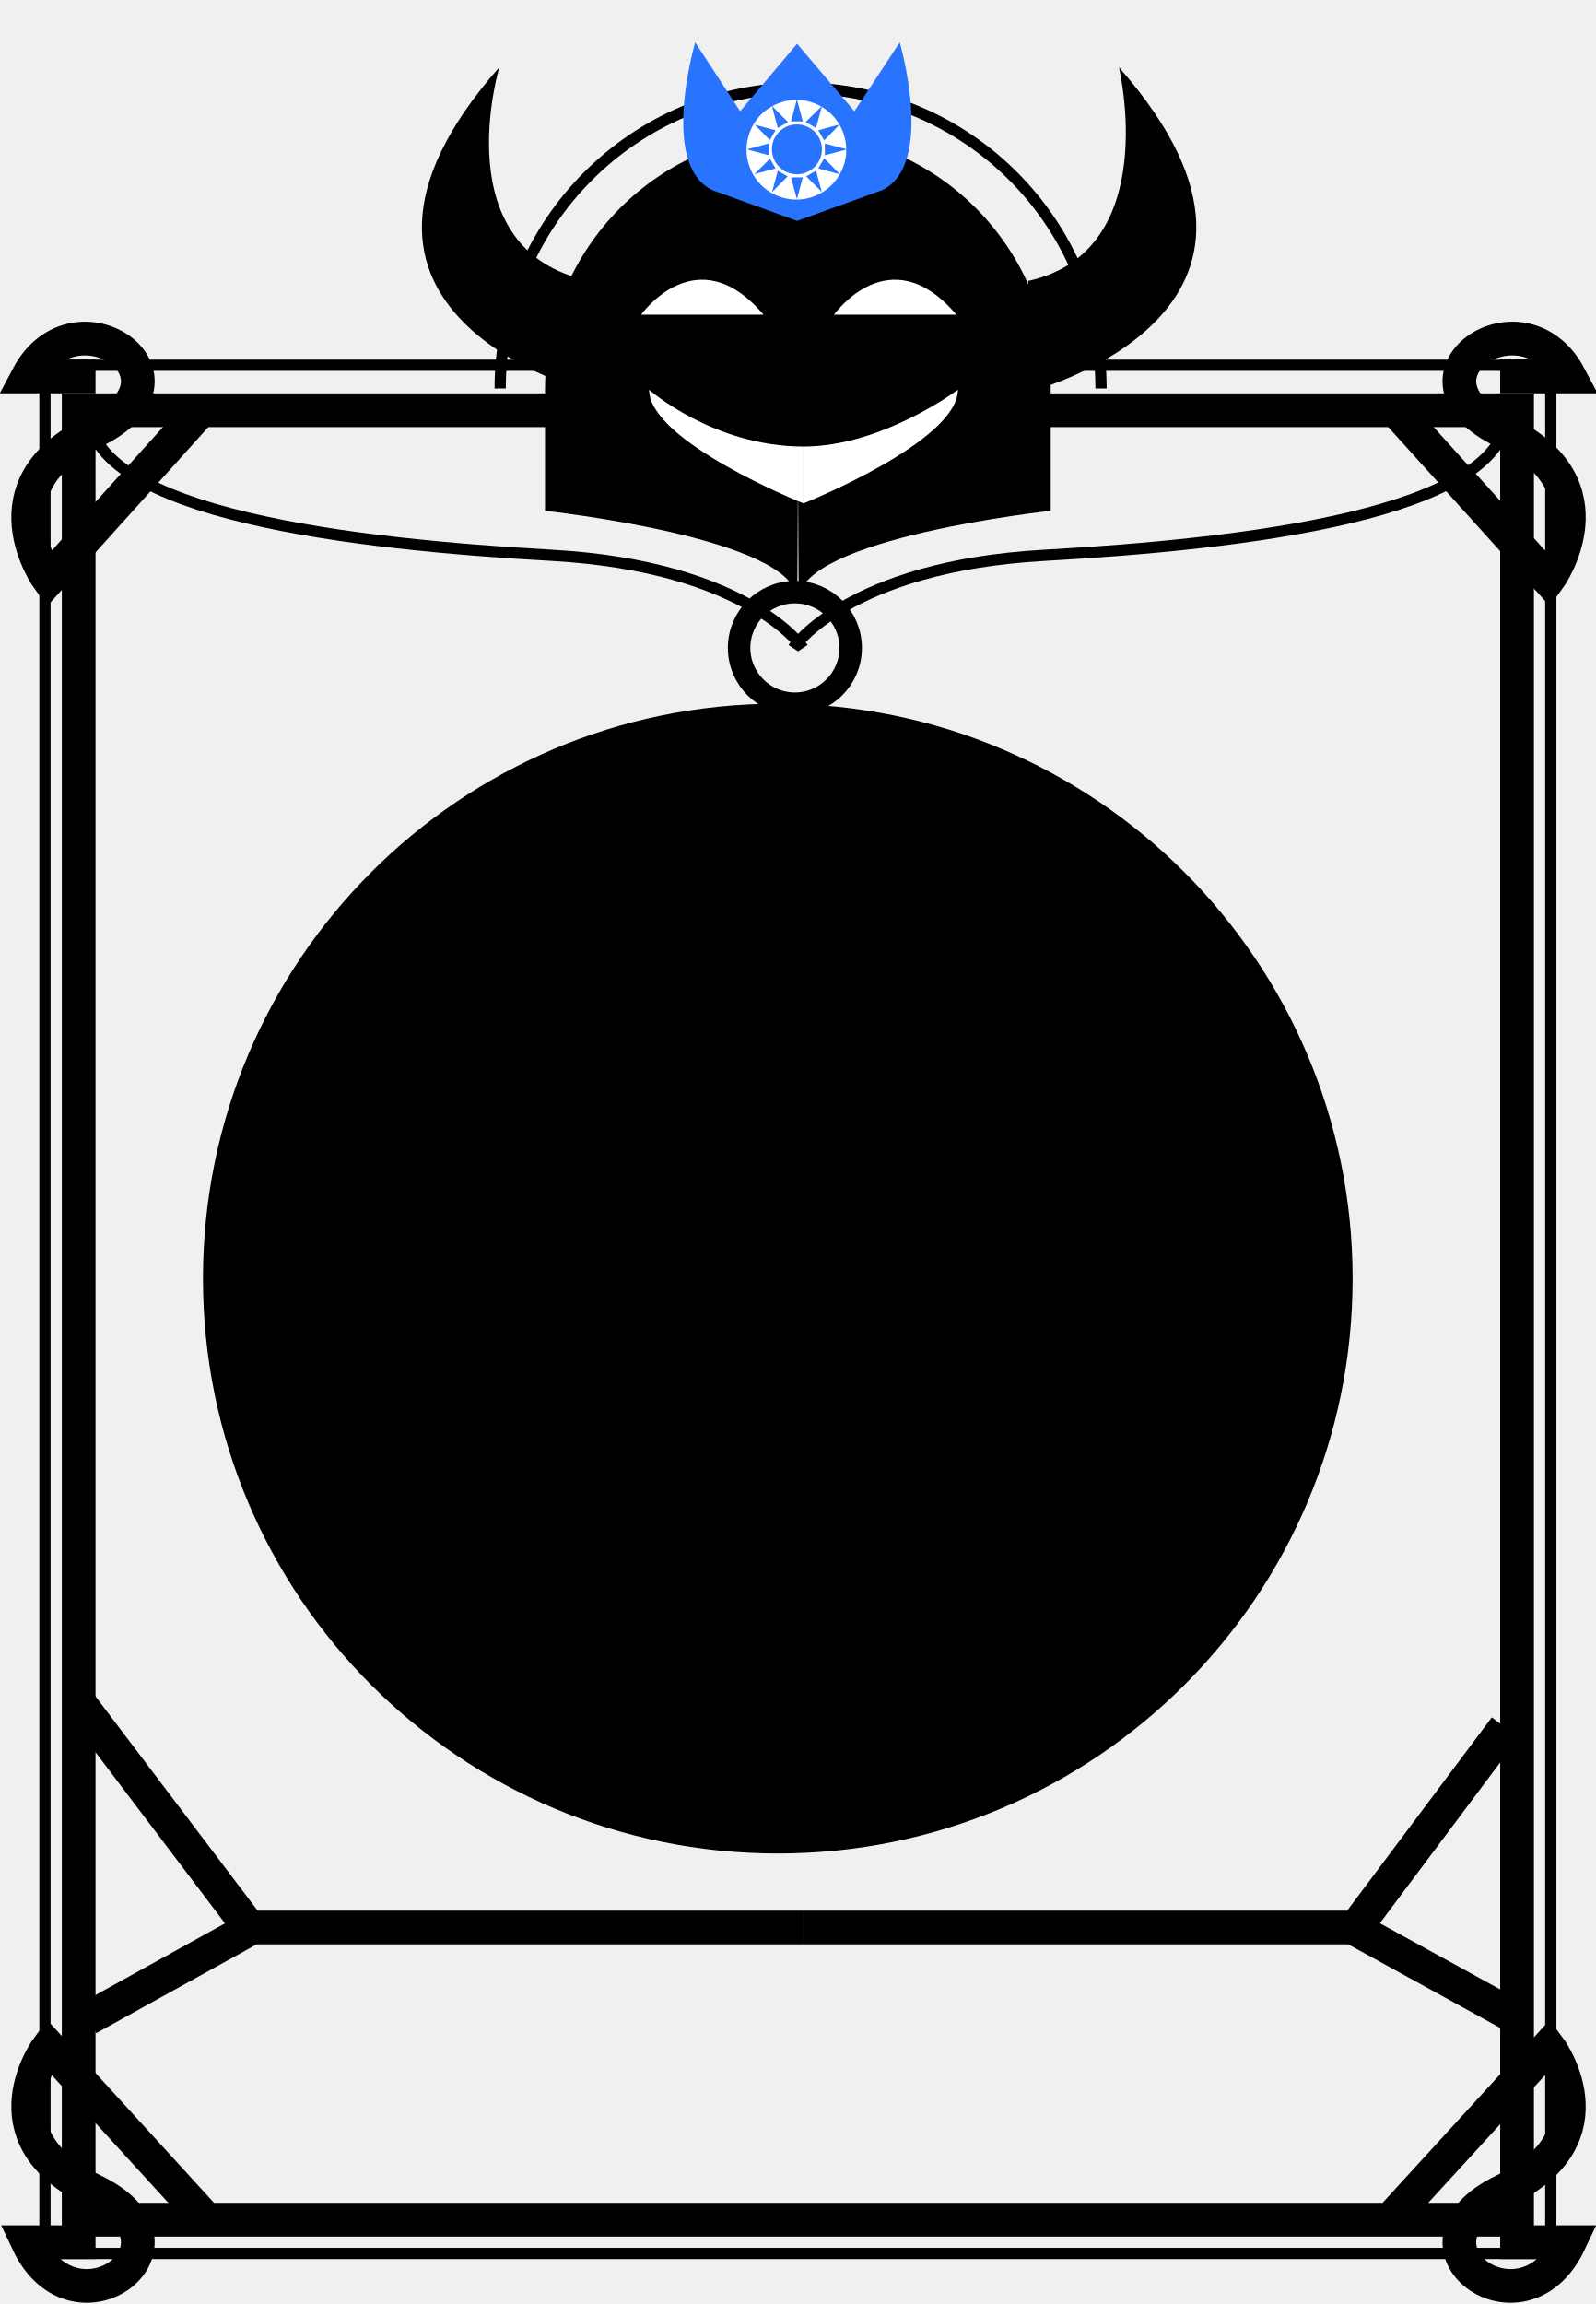
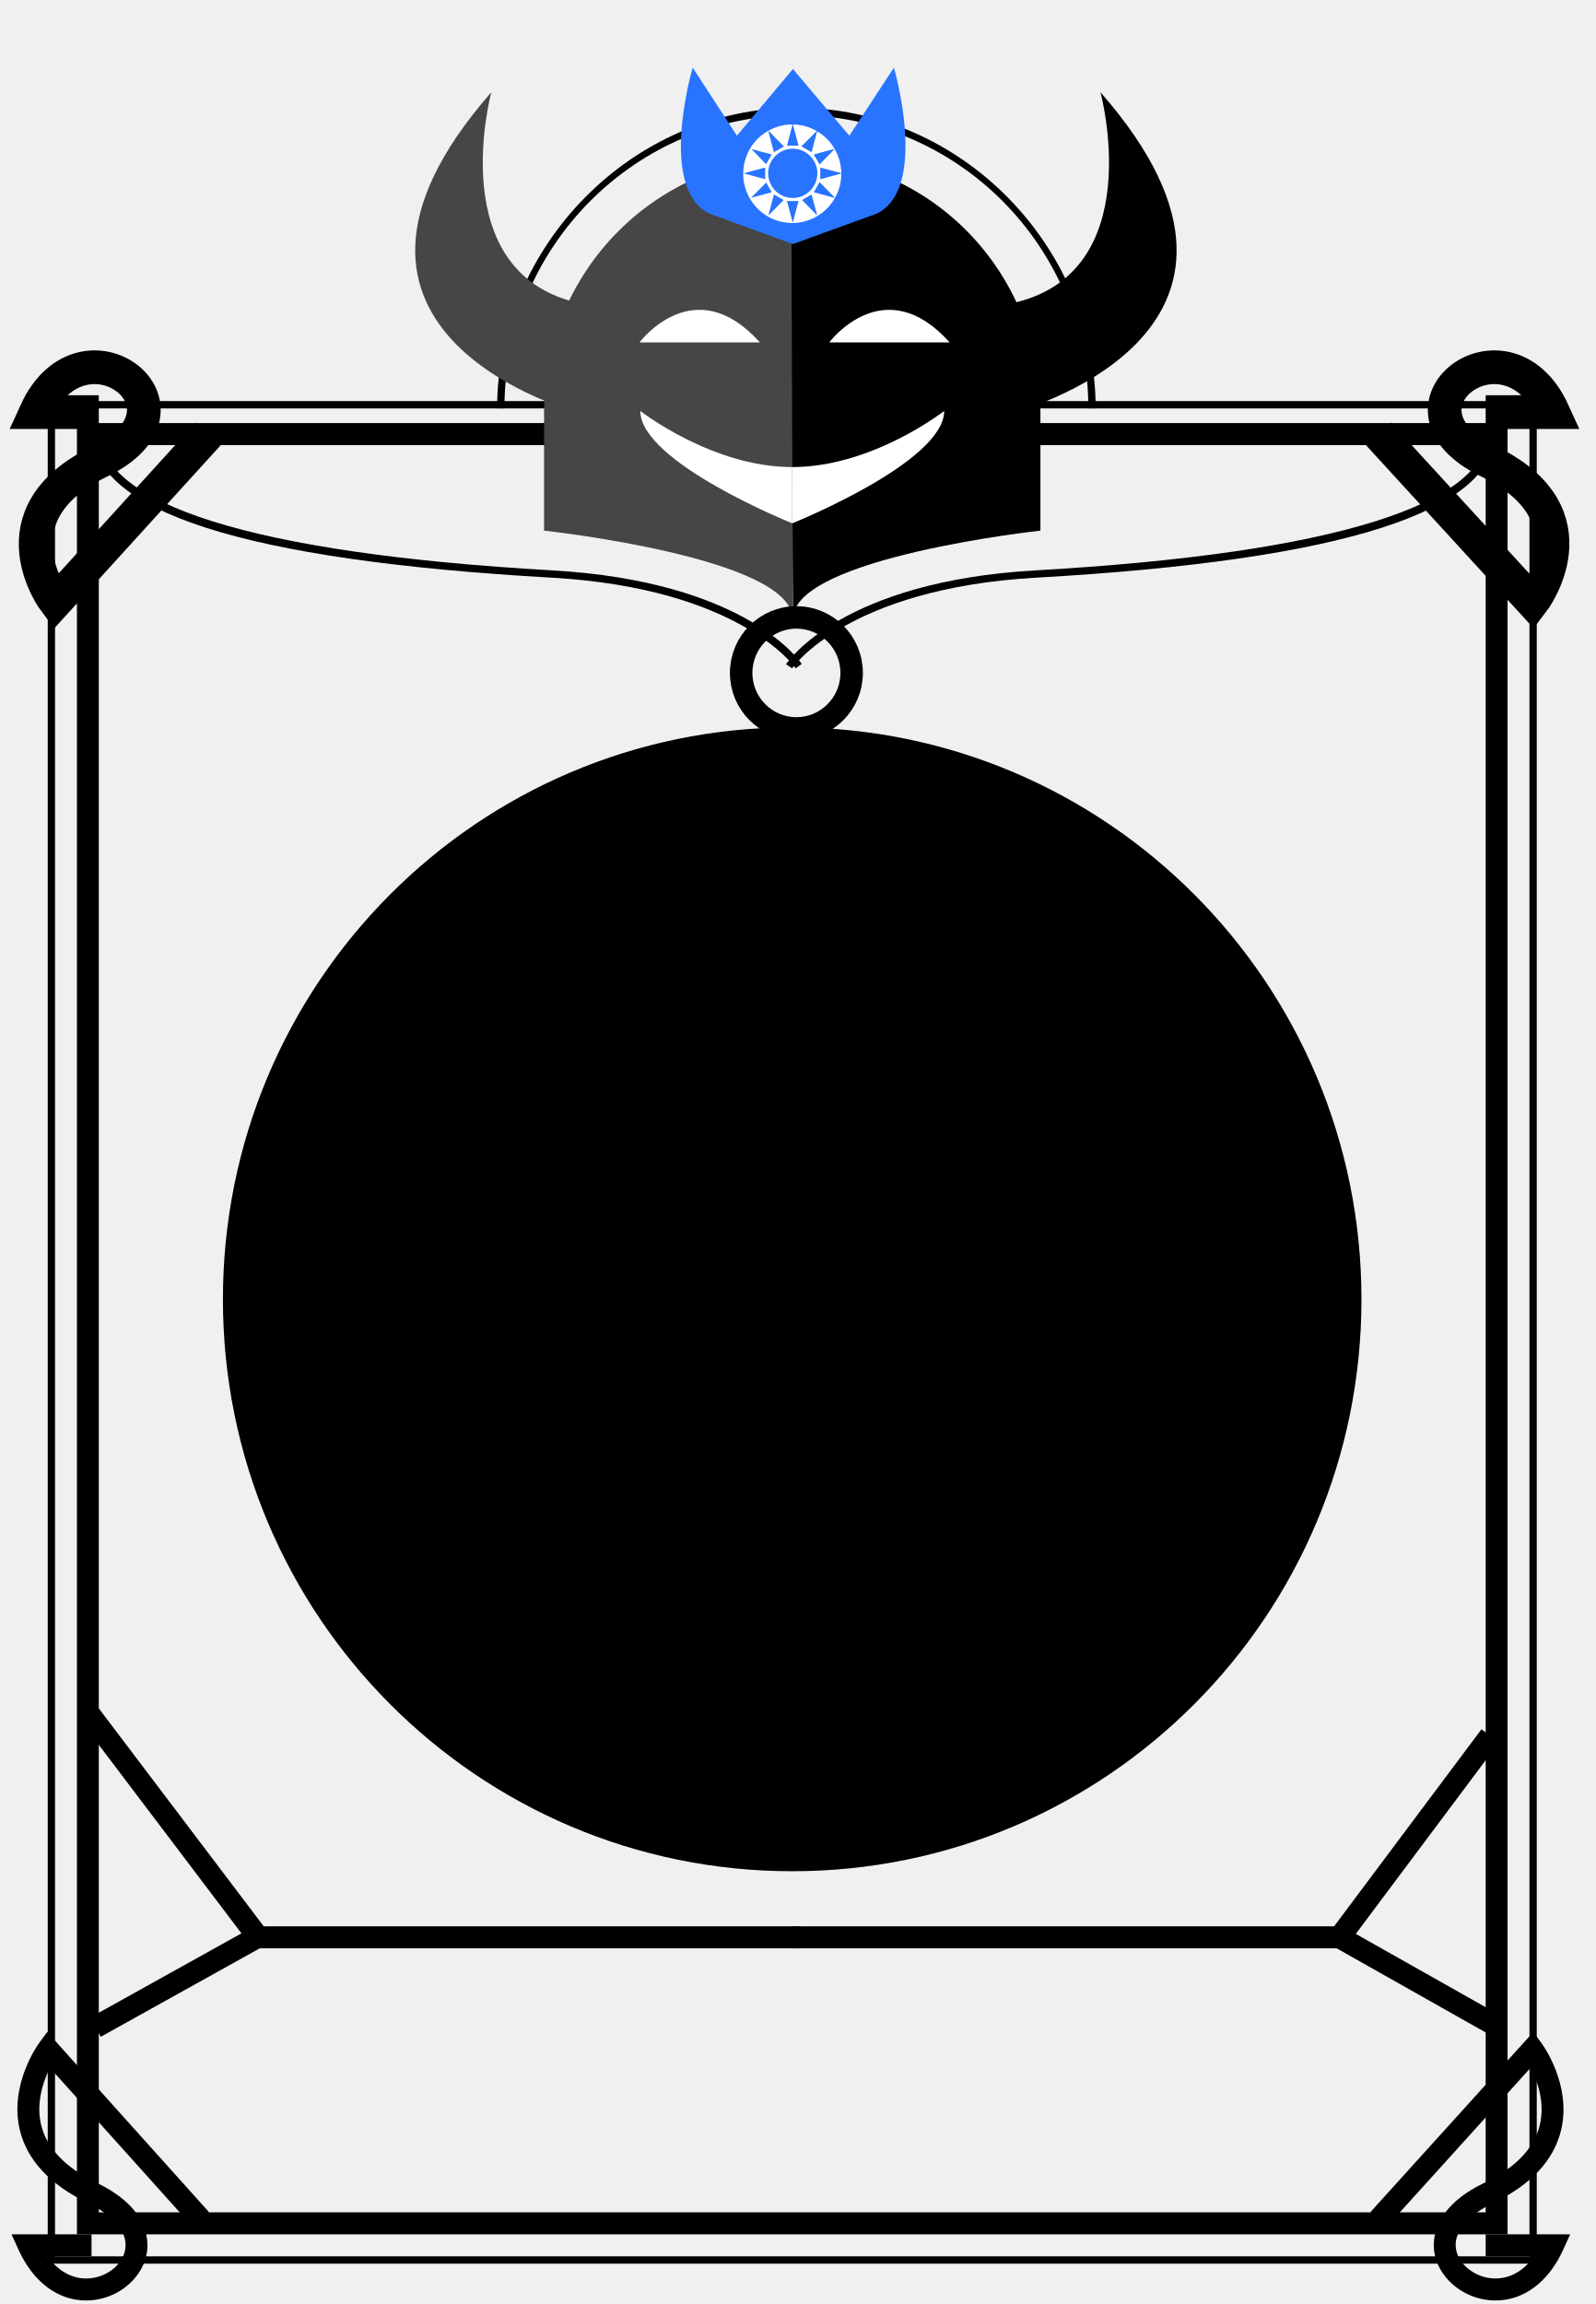
- <svg xmlns="http://www.w3.org/2000/svg" version="1.1" id="圖層_1" x="0px" y="0px" width="142px" height="205px" viewBox="0 0 142 205" enable-background="new 0 0 142 205" xml:space="preserve">
-   <g>
-     <circle fill="#000000" cx="69.214" cy="113.764" r="51.152" />
-     <path fill="#000000" d="M99.569,5.986c0,0,3.931,16.376-8.069,19.009v9.895C91.5,34.89,118.86,27.908,99.569,5.986z" />
-     <path fill="none" stroke="#000000" stroke-width="3" stroke-miterlimit="10" d="M123.861,197.312l13.931-15.228   c0,0,6.064,8.009-3.962,12.821s1.621,13.595,5.848,4.595H133.5" />
-     <path fill="none" stroke="#000000" stroke-width="3" stroke-miterlimit="10" d="M123.861,36.118l13.931,15.44   c0,0,6.064-8.33-3.962-13.143s1.621-12.916,5.848-4.916H133.5" />
-     <path fill="none" stroke="#000000" stroke-width="3" stroke-miterlimit="10" d="M18.211,197.312L4.315,182.084   c0,0-6.045,8.009,3.981,12.821S6.693,208.5,2.467,199.5H8.5" />
-     <path fill="none" stroke="#000000" stroke-width="3" stroke-miterlimit="10" d="M18.211,36.118L4.315,51.559   c0,0-6.045-8.33,3.981-13.143S6.693,25.5,2.467,33.5H8.5" />
-     <rect x="7" y="36.5" fill="none" stroke="#000000" stroke-width="3" stroke-miterlimit="10" width="128" height="161" />
-     <rect x="4" y="32.5" fill="none" stroke="#000000" stroke-miterlimit="10" width="134" height="168" />
-     <path fill="none" stroke="#000000" stroke-miterlimit="10" d="M44.51,34.567c0-14.765,11.97-26.733,26.734-26.733   c14.764,0,26.733,11.969,26.733,26.733" />
-     <path fill="#000000" d="M71.17,11.861c-12.529,0-22.67,10.266-22.67,22.794v10.796c0,0,22.436,2.421,22.436,7.922   C70.936,58.873,71.17,11.861,71.17,11.861z" />
-     <path fill="#000000" d="M70.865,11.861c12.527,0,22.635,10.266,22.635,22.794v10.796c0,0-22.418,2.421-22.418,7.922   C71.082,58.873,70.865,11.861,70.865,11.861z" />
-     <path fill="#000000" d="M44.431,5.986c0,0-4.931,16.376,8.069,19.009v9.895C52.5,34.89,25.14,27.908,44.431,5.986z" />
-     <path fill="#FFFFFF" d="M57.052,28c0,0,4.95-7,10.892,0H57.052z" />
-     <path fill="#FFFFFF" d="M74.215,28c0,0,4.949-7,10.891,0H74.215z" />
-     <path fill="#FFFFFF" d="M57.759,34.678c0,0,5.741,5.053,13.741,5.053v5.061C71.5,44.791,57.759,39.305,57.759,34.678z" />
-     <path fill="#FFFFFF" d="M85.241,34.678c0,0-6.741,5.053-13.741,5.053v5.061C71.5,44.791,85.241,39.305,85.241,34.678z" />
-     <path fill="#2974FF" d="M80.064,3.771l-4.033,6.128l-5.1-6.003l-5.066,6.003l-4-6.128c0,0-3.211,10.839,1.512,13.142l7.555,2.741   l7.588-2.741C83.24,14.61,80.064,3.771,80.064,3.771z" />
-     <path fill-rule="evenodd" clip-rule="evenodd" fill="#FFFFFF" d="M68.729,9.445c0.615-0.361,1.596-0.608,2.165-0.534   c-0.168,0.632-0.335,1.261-0.501,1.89c0.35,0,0.689,0,1.046,0c-0.167-0.625-0.333-1.25-0.507-1.904   c0.783,0.002,1.483,0.211,2.156,0.586c-0.471,0.463-0.934,0.92-1.396,1.377c0.318,0.184,0.612,0.352,0.923,0.53   c0.165-0.612,0.334-1.236,0.51-1.884c0.664,0.395,1.176,0.914,1.575,1.578c-0.647,0.174-1.271,0.342-1.886,0.507   c0.178,0.305,0.346,0.593,0.525,0.903c0.442-0.451,0.894-0.915,1.365-1.396c0.398,0.696,0.582,1.399,0.603,2.173   c-0.646-0.172-1.275-0.339-1.903-0.506c0,0.354,0,0.687,0,1.051c0.621-0.165,1.25-0.333,1.902-0.506   c-0.003,0.78-0.187,1.494-0.569,2.184c-0.472-0.479-0.932-0.946-1.395-1.416c-0.179,0.312-0.349,0.604-0.525,0.912   c0.622,0.167,1.257,0.339,1.912,0.516c-0.271,0.483-0.604,0.884-1.015,1.22c-2.543,2.094-6.334,0.854-7.152-2.338   C66.07,12.469,66.99,10.371,68.729,9.445c0.004,0.062,0,0.127,0.016,0.189c0.069,0.274,0.145,0.547,0.218,0.821   c0.085,0.315,0.171,0.63,0.253,0.934c0.309-0.179,0.602-0.347,0.91-0.524c-0.313-0.31-0.63-0.619-0.941-0.933   C69.027,9.774,68.879,9.608,68.729,9.445z M70.914,11.07c-1.229,0.003-2.234,1.009-2.225,2.225   c0.011,1.232,1.006,2.218,2.236,2.213c1.215-0.001,2.212-1,2.215-2.215C73.144,12.07,72.141,11.07,70.914,11.07z M70.092,15.695   c-0.282-0.162-0.576-0.332-0.879-0.507c-0.168,0.625-0.336,1.253-0.51,1.905C69.182,16.609,69.639,16.15,70.092,15.695z    M71.747,15.689c0.446,0.451,0.904,0.914,1.378,1.393c-0.172-0.643-0.342-1.269-0.509-1.893   C72.311,15.365,72.021,15.531,71.747,15.689z M67.168,11.097c0.443,0.456,0.897,0.921,1.338,1.372   c0.164-0.285,0.333-0.573,0.51-0.878C68.396,11.426,67.768,11.256,67.168,11.097z M69.014,14.991   c-0.178-0.31-0.344-0.599-0.502-0.872c-0.446,0.446-0.907,0.906-1.375,1.373C67.762,15.326,68.388,15.158,69.014,14.991z    M71.438,15.781c-0.356,0-0.694,0-1.048,0c0.168,0.626,0.336,1.252,0.505,1.879c0.014-0.002,0.028-0.003,0.042-0.006   C71.104,17.031,71.271,16.406,71.438,15.781z M68.422,12.766c-0.625,0.168-1.254,0.336-1.884,0.505   c-0.001,0.013-0.001,0.024-0.001,0.039c0.631,0.169,1.261,0.337,1.885,0.504C68.422,13.456,68.422,13.129,68.422,12.766z" />
-     <path fill-rule="evenodd" clip-rule="evenodd" fill="none" stroke="#000000" stroke-miterlimit="10" d="M71.453,57.663   c0,0-4.83-7.262-22.322-8.251C31.639,48.422,7.875,45.781,7.875,36.54" />
-     <path fill-rule="evenodd" clip-rule="evenodd" fill="none" stroke="#000000" stroke-miterlimit="10" d="M70.584,57.663   c0,0,4.83-7.262,22.322-8.251c17.492-0.99,41.256-3.631,41.256-12.872" />
-     <circle fill-rule="evenodd" clip-rule="evenodd" fill="none" stroke="#000000" stroke-width="2" stroke-miterlimit="10" cx="70.735" cy="57.648" r="4.964" />
-     <g>
-       <polyline fill="none" stroke="#000000" stroke-width="3" stroke-miterlimit="10" points="7.838,179.588 22.451,171.5 71.5,171.5       " />
-       <polyline fill="none" stroke="#000000" stroke-width="3" stroke-miterlimit="10" points="135.07,179.588 120.366,171.5     71.5,171.5   " />
+ <svg xmlns="http://www.w3.org/2000/svg" width="142px" height="205px" viewBox="0 0 142 205" version="1.1">
+   <defs />
+   <g id="Page-1" stroke="none" stroke-width="1" fill="none" fill-rule="evenodd">
+     <g id="Artboard-1">
+       <g id="Group" transform="translate(1, 6)">
+         <ellipse id="Oval" fill="#000000" cx="69.495" cy="109.608" rx="50.658" ry="50.887" />
+         <path d="M96.927,2.205 C96.927,2.205 101.327,18.392 88.986,20.995 L88.986,30.774 C88.986,30.774 115.909,23.873 96.927,2.205 L96.927,2.205 Z" id="Shape" fill="#000000" />
+         <path d="M132.09,198.687 C131.825,198.687 131.556,198.669 131.284,198.631 C128.923,198.305 126.968,196.525 126.637,194.4 C126.461,193.272 126.539,190.417 131.041,188.245 C133.836,186.898 135.509,185.169 136.015,183.105 C136.512,181.077 135.797,179.123 135.213,177.974 L122.405,192.127 L120.962,190.81 L135.447,174.804 L136.154,175.757 C136.267,175.908 138.901,179.52 137.907,183.573 C137.255,186.231 135.229,188.397 131.885,190.009 C129.544,191.137 128.333,192.627 128.563,194.096 C128.761,195.368 130.045,196.483 131.551,196.692 C133.074,196.902 134.471,196.209 135.526,194.758 L131.206,194.758 L131.206,192.801 L138.725,192.801 L138.095,194.187 C136.79,197.055 134.584,198.687 132.09,198.687 L132.09,198.687 Z" id="Shape" fill="#000000" />
+         <path d="M121.684,32.619 L135.373,47.567 C135.373,47.567 141.331,39.807 131.463,35.05 C121.597,30.294 133.05,21.531 137.209,30.666 L131.206,30.666" id="Shape" stroke="#000000" stroke-width="3" />
+         <path d="M6.649,198.687 C4.163,198.687 1.962,197.054 0.656,194.187 L0.026,192.802 L7.145,192.802 L7.145,194.759 L3.225,194.759 C4.277,196.209 5.672,196.902 7.184,196.693 C8.701,196.483 9.947,195.398 10.148,194.111 C10.378,192.637 9.162,191.142 6.814,190.01 C3.466,188.396 1.435,186.227 0.776,183.565 C-0.224,179.517 2.382,175.912 2.494,175.761 L3.203,174.798 L17.59,190.814 L16.143,192.125 L3.443,177.987 C2.867,179.143 2.169,181.097 2.671,183.107 C3.186,185.17 4.864,186.899 7.658,188.246 C12.171,190.422 12.248,193.284 12.073,194.414 C11.742,196.534 9.798,198.308 7.45,198.633 C7.181,198.669 6.914,198.687 6.649,198.687 L6.649,198.687 Z" id="Shape" fill="#000000" />
+         <path d="M17.517,32.619 L3.927,47.567 C3.927,47.567 -1.98,39.807 7.886,35.05 C17.752,30.293 6.35,21.531 2.192,30.666 L7.794,30.666" id="Shape" stroke="#000000" stroke-width="3" />
+         <path d="M133.154,192.802 L5.846,192.802 L5.846,31.644 L133.154,31.644 L133.154,192.802 L133.154,192.802 Z M7.794,190.844 L131.206,190.844 L131.206,33.602 L7.794,33.602 L7.794,190.844 L7.794,190.844 Z" id="Shape" fill="#000000" />
+         <path d="M135.752,195.411 L3.248,195.411 L3.248,29.687 L135.752,29.687 L135.752,195.411 L135.752,195.411 Z M3.897,194.759 L135.103,194.759 L135.103,30.339 L3.897,30.339 L3.897,194.759 L3.897,194.759 Z" id="Shape" fill="#000000" />
+         <path d="M96.5,30.339 L95.85,30.339 C95.85,15.985 84.195,4.241 69.869,4.241 C55.543,4.241 43.888,15.985 43.888,30.339 L43.238,30.339 C43.238,15.985 55.185,3.589 69.869,3.589 C84.553,3.589 96.5,15.985 96.5,30.339 L96.5,30.339 Z" id="Shape" fill="#000000" />
+         <path d="M47.416,30.543 L47.416,41.213 C47.416,41.213 69.512,43.606 69.512,49.043 C69.512,54.48 69.759,8.012 69.759,8.012 C57.432,8.012 47.416,18.159 47.416,30.543 Z" id="Shape" fill="#464646" />
+         <path d="M69.404,8.012 C81.731,8.012 91.584,18.159 91.584,30.543 L91.584,41.213 C91.584,41.213 69.571,43.606 69.571,49.043 C69.571,54.48 69.404,8.012 69.404,8.012 L69.404,8.012 Z" id="Shape" fill="#000000" />
+         <path d="M42.723,2.205 C42.723,2.205 38.322,18.392 50.664,20.995 L50.664,30.774 C50.664,30.774 23.74,23.873 42.723,2.205 L42.723,2.205 Z" id="Shape" fill="#464646" />
+         <path d="M55.904,24.467 C55.904,24.467 60.775,17.943 66.621,24.467 L55.904,24.467 L55.904,24.467 Z" id="Shape" fill="#FFFFFF" />
+         <path d="M72.792,24.467 C72.792,24.467 77.663,17.943 83.509,24.467 L72.792,24.467 L72.792,24.467 Z" id="Shape" fill="#FFFFFF" />
+         <path d="M55.979,30.564 C55.979,30.564 62.355,35.559 69.5,35.559 L69.5,40.561 C69.5,40.561 55.979,35.138 55.979,30.564 L55.979,30.564 Z" id="Shape" fill="#FFFFFF" />
+         <path d="M83.021,30.564 C83.021,30.564 76.645,35.559 69.5,35.559 L69.5,40.561 C69.5,40.561 83.021,35.138 83.021,30.564 L83.021,30.564 Z" id="Shape" fill="#FFFFFF" />
+         <path d="M78.548,0.015 L74.58,6.072 L69.561,0.138 L64.577,6.072 L60.641,0.015 C60.641,0.015 57.481,10.728 62.128,13.005 L69.56,15.714 L77.027,13.005 C81.674,10.728 78.548,0.015 78.548,0.015 L78.548,0.015 Z" id="Shape" fill="#2974FF" />
+         <path d="M67.394,5.624 C68,5.267 68.965,5.022 69.524,5.094 C69.359,5.72 69.194,6.342 69.03,6.962 L70.061,6.962 C69.897,6.346 69.733,5.727 69.562,5.08 C70.332,5.083 71.021,5.289 71.683,5.659 C71.22,6.119 70.765,6.57 70.311,7.021 C70.624,7.202 70.913,7.369 71.219,7.545 C71.381,6.94 71.547,6.323 71.719,5.683 C72.373,6.073 72.876,6.587 73.27,7.243 C72.633,7.415 72.019,7.581 71.414,7.744 C71.59,8.045 71.754,8.331 71.932,8.636 C72.367,8.19 72.811,7.732 73.274,7.257 C73.667,7.946 73.849,8.64 73.867,9.405 C73.232,9.235 72.613,9.069 71.995,8.905 L71.995,9.943 C72.606,9.779 73.224,9.615 73.866,9.442 C73.864,10.215 73.682,10.92 73.307,11.603 C72.841,11.128 72.39,10.666 71.934,10.203 C71.758,10.51 71.592,10.799 71.417,11.104 C72.029,11.269 72.655,11.439 73.299,11.613 C73.033,12.091 72.703,12.487 72.301,12.82 C69.797,14.89 66.068,13.664 65.262,10.509 C64.778,8.612 65.682,6.54 67.394,5.623 C67.397,5.687 67.394,5.75 67.409,5.811 C67.477,6.083 67.551,6.352 67.623,6.623 C67.707,6.934 67.79,7.246 67.872,7.546 C68.176,7.37 68.464,7.203 68.767,7.028 C68.459,6.722 68.147,6.416 67.841,6.106 C67.688,5.948 67.542,5.785 67.394,5.624 L67.394,5.624 Z M69.544,7.231 C68.335,7.233 67.346,8.227 67.356,9.43 C67.366,10.647 68.345,11.62 69.556,11.617 C70.752,11.616 71.733,10.628 71.735,9.427 C71.738,8.22 70.751,7.231 69.544,7.231 L69.544,7.231 Z M68.735,11.802 C68.457,11.641 68.169,11.473 67.871,11.301 C67.706,11.917 67.54,12.539 67.369,13.184 C67.839,12.707 68.29,12.251 68.735,11.802 L68.735,11.802 Z M70.364,11.795 C70.804,12.241 71.254,12.699 71.72,13.171 C71.55,12.538 71.384,11.917 71.219,11.302 C70.919,11.475 70.634,11.64 70.364,11.795 L70.364,11.795 Z M65.859,7.256 C66.296,7.706 66.742,8.166 67.175,8.612 C67.337,8.331 67.502,8.045 67.677,7.744 C67.068,7.581 66.449,7.414 65.859,7.256 L65.859,7.256 Z M67.674,11.106 C67.499,10.8 67.336,10.513 67.181,10.244 C66.741,10.684 66.287,11.139 65.827,11.601 C66.443,11.436 67.058,11.27 67.674,11.106 L67.674,11.106 Z M70.061,11.887 L69.029,11.887 C69.194,12.505 69.36,13.124 69.527,13.744 C69.54,13.741 69.553,13.741 69.567,13.739 C69.732,13.122 69.896,12.504 70.061,11.887 L70.061,11.887 Z M67.092,8.906 C66.477,9.07 65.858,9.238 65.238,9.405 C65.237,9.418 65.237,9.43 65.237,9.443 C65.857,9.61 66.478,9.777 67.092,9.943 C67.092,9.588 67.092,9.264 67.092,8.906 L67.092,8.906 Z" id="Shape" fill="#FFFFFF" />
+         <path d="M69.805,53.464 C69.758,53.395 64.905,46.355 48.091,45.399 C20.569,43.835 7.189,39.474 7.189,32.297 L7.839,32.297 C7.839,38.821 21.394,43.228 48.128,44.748 C65.305,45.725 70.147,52.778 70.344,53.076 L69.805,53.464 L69.805,53.464 Z" id="Shape" fill="#000000" />
+         <path d="M69.49,53.464 L68.949,53.102 C69.147,52.804 73.989,45.724 91.166,44.748 C117.9,43.227 131.455,38.821 131.455,32.296 L132.105,32.296 C132.105,39.473 118.725,43.834 91.202,45.399 C74.39,46.355 69.537,53.395 69.49,53.464 L69.49,53.464 Z" id="Shape" fill="#000000" />
+         <ellipse id="Oval" stroke="#000000" stroke-width="2" cx="69.87" cy="53.873" rx="4.916" ry="4.938" />
+         <g transform="translate(7.14486, 165.7246)" id="Shape" fill="#000000">
+           <path d="M0.819,9.502 L-0.125,7.79 L14.461,-0.326 L63.005,-0.326 L63.005,1.631 L14.964,1.631 L0.819,9.502 Z" />
+           <path d="M124.742,9.5 L110.806,1.631 L62.355,1.631 L62.355,-0.326 L111.316,-0.326 L125.698,7.793 L124.742,9.5 Z" />
+         </g>
+         <rect id="Rectangle-path" fill="#000000" transform="translate(14.32333, 156.257) rotate(52.8803) translate(-14.32333, -156.257) " x="1.901" y="155.278" width="24.845" height="1.957" />
+         <rect id="Rectangle-path" fill="#000000" transform="translate(124.9016, 157.4185) rotate(36.79656) translate(-124.9016, -157.4185) " x="123.927" y="146.212" width="1.949" height="22.412" />
+       </g>
    </g>
-     <line fill="none" stroke="#000000" stroke-width="3" stroke-miterlimit="10" x1="7.216" y1="151.725" x2="22.451" y2="171.857" />
-     <line fill="none" stroke="#000000" stroke-width="3" stroke-miterlimit="10" x1="133.952" y1="153.705" x2="120.366" y2="171.857" />
  </g>
</svg>
